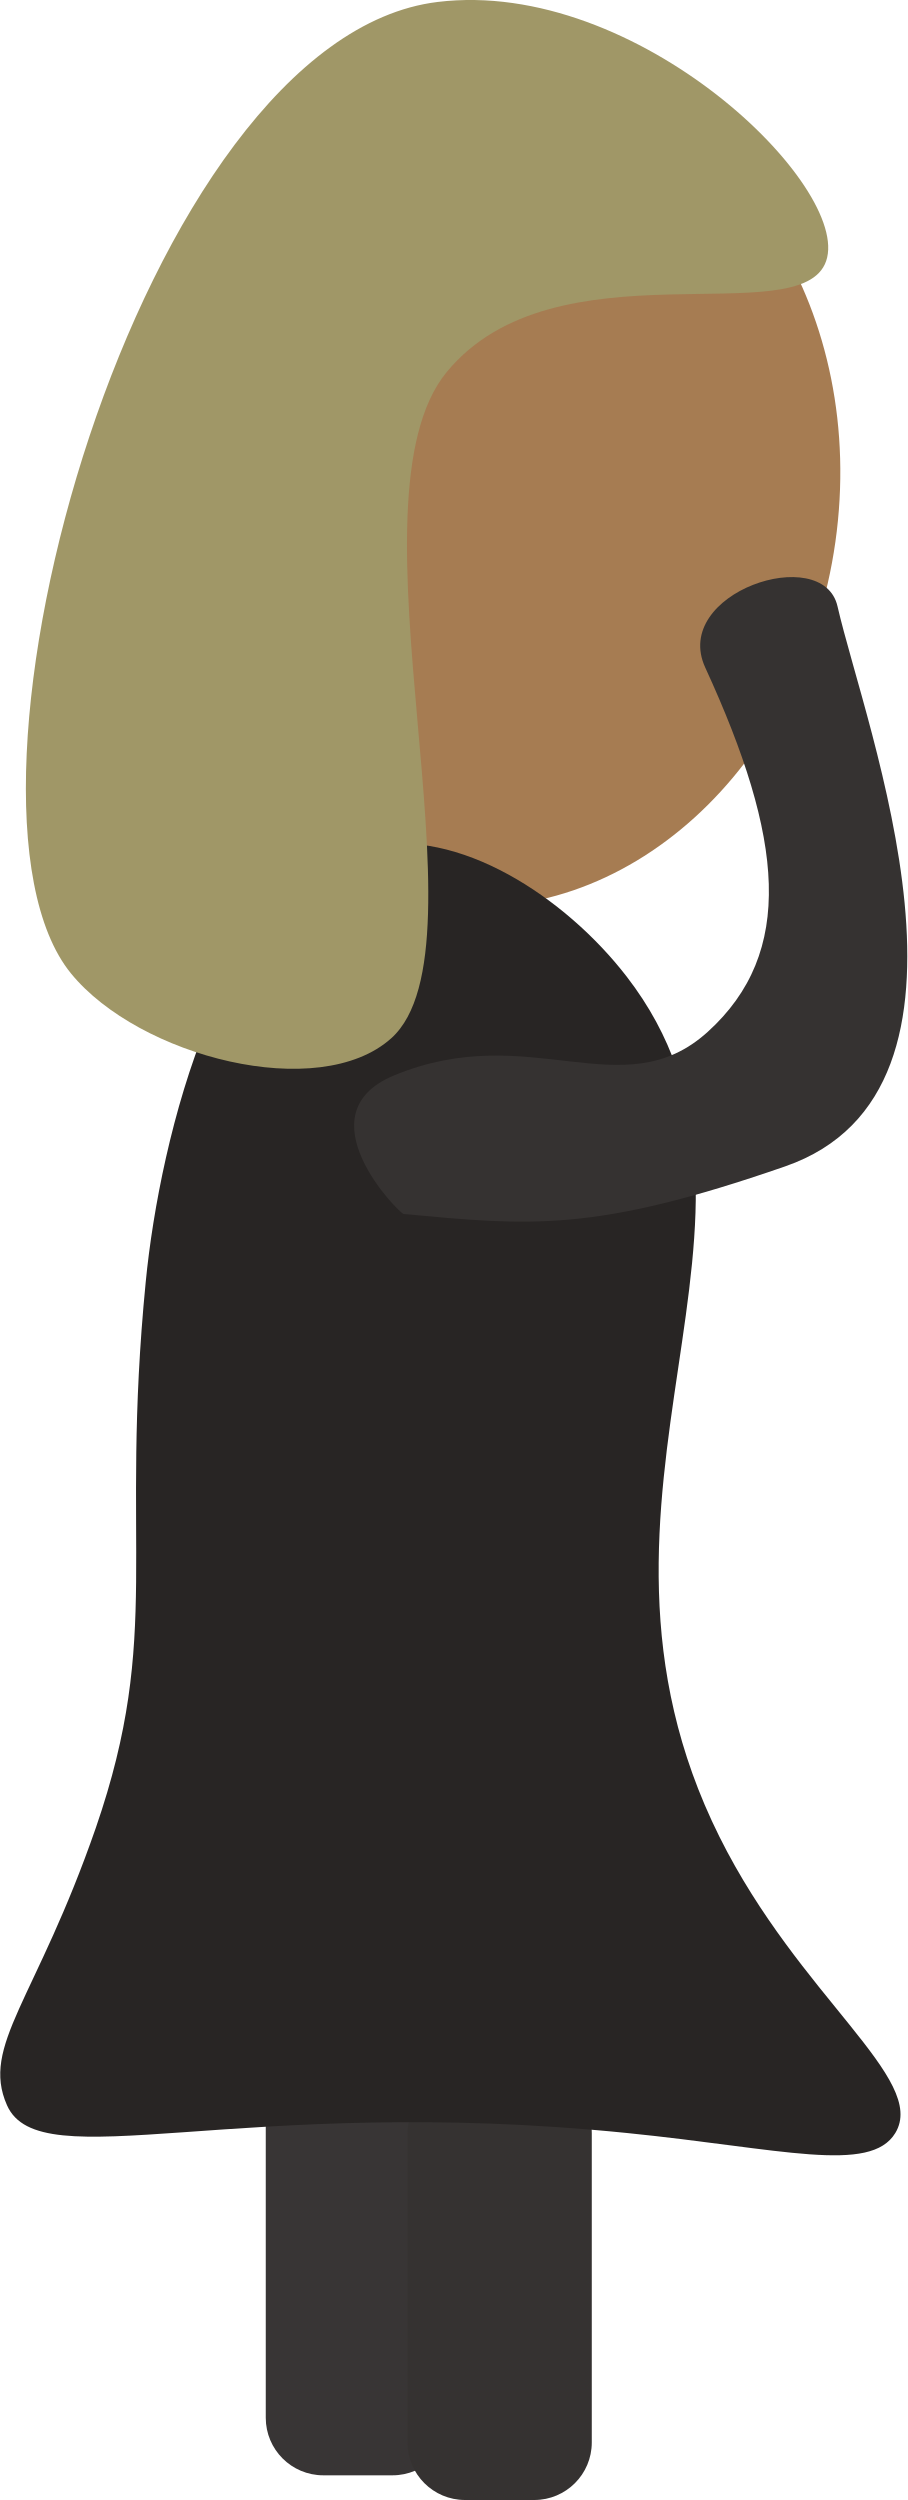
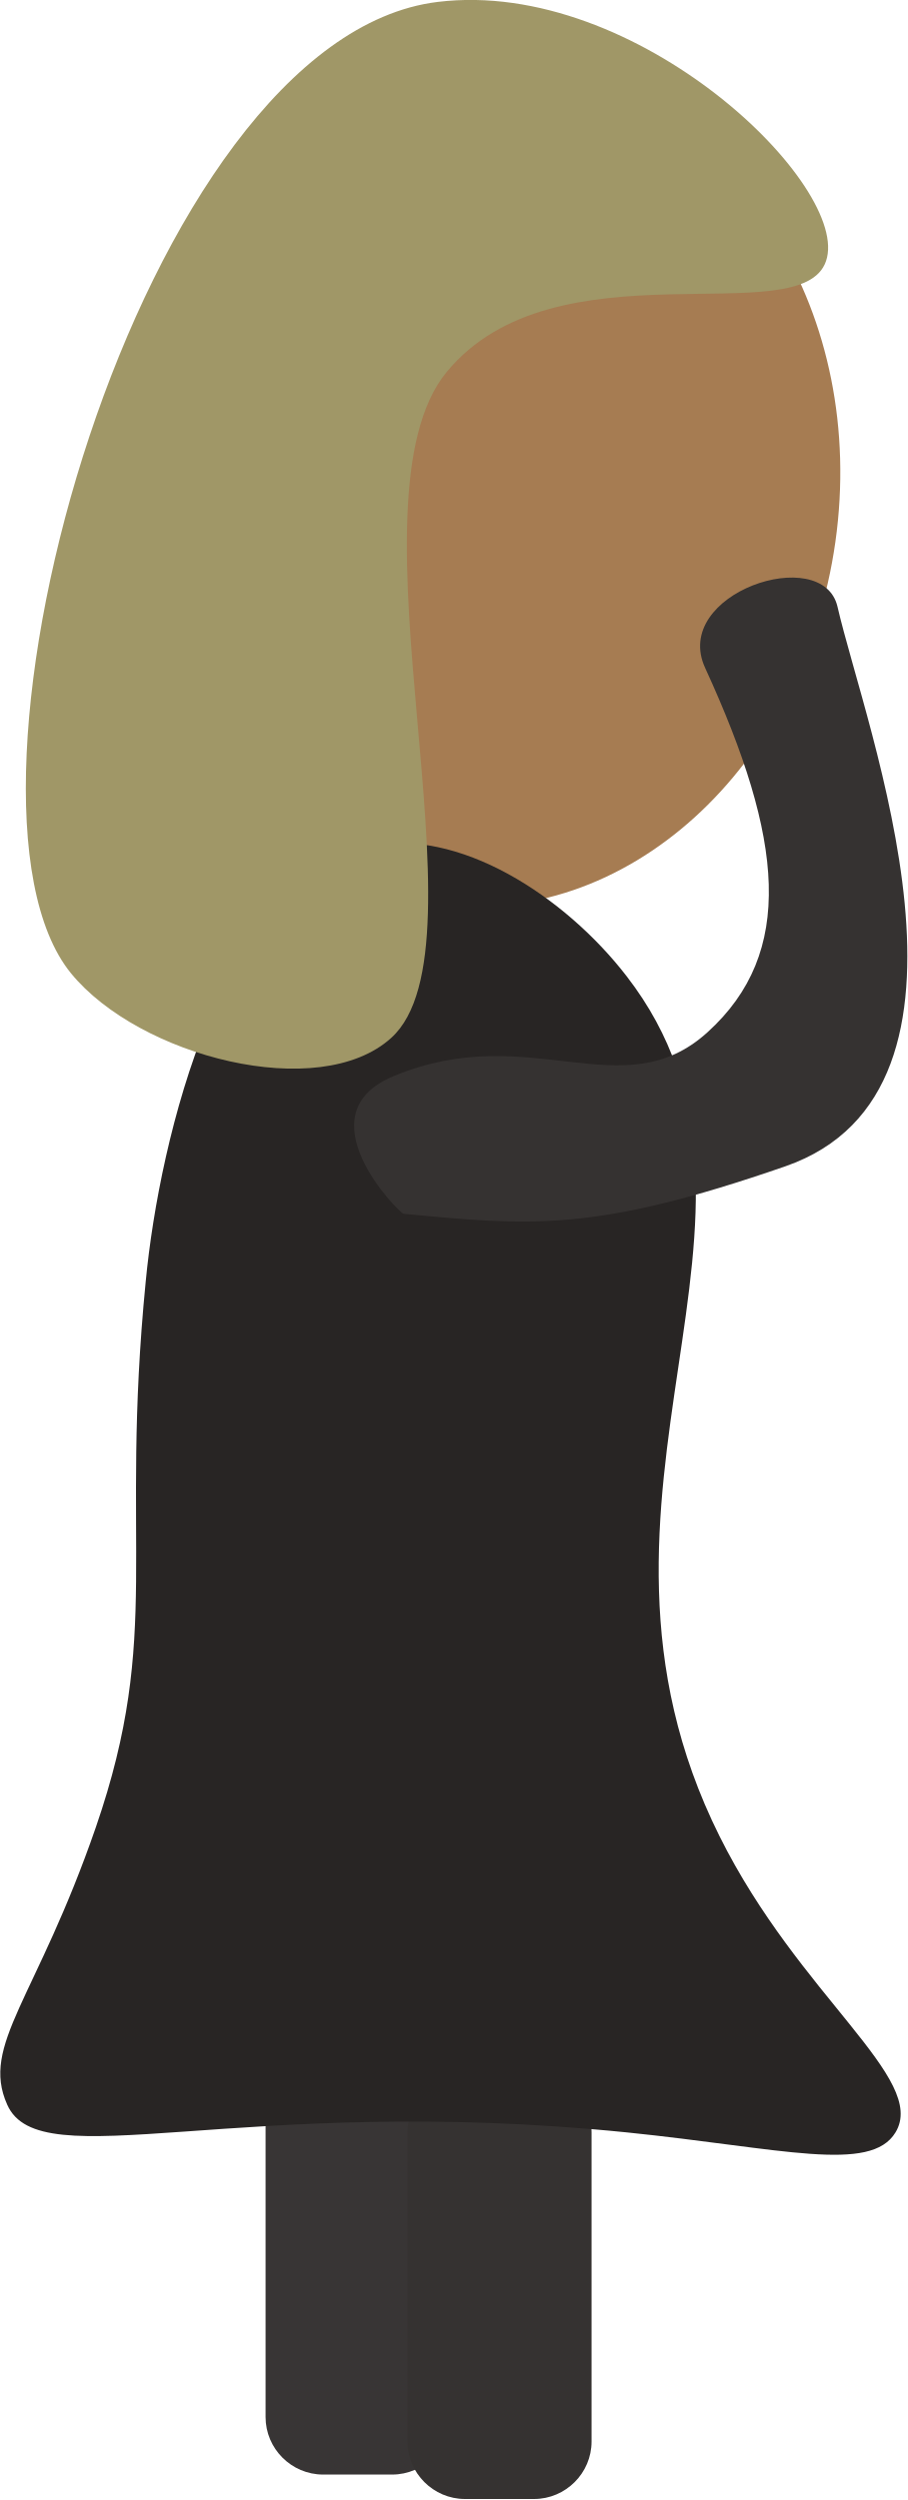
- <svg xmlns="http://www.w3.org/2000/svg" viewBox="0 0 189.27 521.52">
-   <defs>
-     <style>.cls-1{fill:#a67c52;}.cls-2{fill:#383535;}.cls-3{fill:#353231;}.cls-4{fill:#282524;}.cls-5{fill:#a09767;}</style>
-   </defs>
-   <g id="Layer_2" data-name="Layer 2">
-     <g id="Layer_1-2" data-name="Layer 1">
-       <ellipse class="cls-1" cx="102.67" cy="102.55" rx="86.45" ry="72.04" transform="matrix(0.14, -0.99, 0.99, 0.14, -12.95, 190.25)" />
-       <rect class="cls-2" x="55.44" y="427.86" width="38.44" height="88.51" rx="12" ry="12" />
-       <rect class="cls-3" x="85.01" y="433.01" width="38.44" height="88.51" rx="12" ry="12" />
-       <path class="cls-4" d="M130.72,203.71c-12.78-16.56-35.18-31.28-54-27-30.2,6.81-43.37,60.45-46.32,90.71C24.92,323.22,34,340.66,20,381.27c-12.44,35.9-24.06,45.45-18.54,57.9,6.84,15.47,48.3-2.38,129.31,5.79,32.2,3.25,50.77,8.61,56,0,6.8-11.23-20-28.32-36.67-61.76C114.51,311.8,169.17,253.5,130.72,203.71Z" />
-       <path class="cls-5" d="M172.34,54.45C177.66,39,133-4.69,91.28.41,29.1,8-14.69,166.85,14.81,203.07,29,220.45,66.57,230.13,81.63,216.58c21.29-19.16-10.69-112,11.58-139C115.86,50.14,167.11,69.69,172.34,54.45Z" />
-       <path class="cls-3" d="M84.21,253.25c26.45,2.46,39.76,3.89,79.57-9.93,46.12-16,16.72-91.5,10.93-116.84-3.05-13.34-34.77-2.84-27.59,12.78,16.4,35.67,18.78,59.43.51,76-17.74,16.06-37-2.64-65.35,9.05C62.72,232.35,83.3,253.16,84.21,253.25Z" />
+ <svg xmlns="http://www.w3.org/2000/svg" version="1.1" baseProfile="tiny" id="Layer_1" x="0px" y="0px" width="189.3px" height="521.5px" viewBox="0 0 189.3 521.5" xml:space="preserve">
+   <g id="Layer_2_1_">
+     <g id="Layer_1-2">
+       <ellipse transform="matrix(0.14 -0.9901 0.9901 0.14 -13.416 190.4807)" fill="#A67C52" cx="102.9" cy="103" rx="86.4" ry="72" />
+       <path fill="#383535" d="M67.4,427.9h14.4c6.6,0,12,5.4,12,12v64.5c0,6.6-5.4,12-12,12H67.4c-6.6,0-12-5.4-12-12v-64.5    C55.4,433.2,60.8,427.9,67.4,427.9z" />
+       <path fill="#353231" d="M97,433h14.4c6.6,0,12,5.4,12,12v64.5c0,6.6-5.4,12-12,12H97c-6.6,0-12-5.4-12-12V445    C85,438.4,90.4,433,97,433z" />
+       <path fill="#282524" d="M130.7,203.7c-12.8-16.6-35.2-31.3-54-27c-30.2,6.8-43.4,60.4-46.3,90.7C24.9,323.2,34,340.7,20,381.3    C7.6,417.2-4.1,426.7,1.5,439.2c6.8,15.5,48.3-2.4,129.3,5.8c32.2,3.3,50.8,8.6,56,0c6.8-11.2-20-28.3-36.7-61.8    C114.5,311.8,169.2,253.5,130.7,203.7z" />
+       <path fill="#A09767" d="M172.3,54.5C177.7,39,133-4.7,91.3,0.4C29.1,8-14.7,166.9,14.8,203.1c14.2,17.4,51.8,27.1,66.8,13.5    c21.3-19.2-10.7-112,11.6-139C115.9,50.1,167.1,69.7,172.3,54.5z" />
+       <path fill="#353231" d="M84.2,253.3c26.5,2.5,39.8,3.9,79.6-9.9c46.1-16,16.7-91.5,10.9-116.8c-3.1-13.3-34.8-2.8-27.6,12.8    c16.4,35.7,18.8,59.4,0.5,76c-17.7,16.1-37-2.6-65.3,9.1C62.7,232.4,83.3,253.2,84.2,253.3z" />
    </g>
  </g>
</svg>
